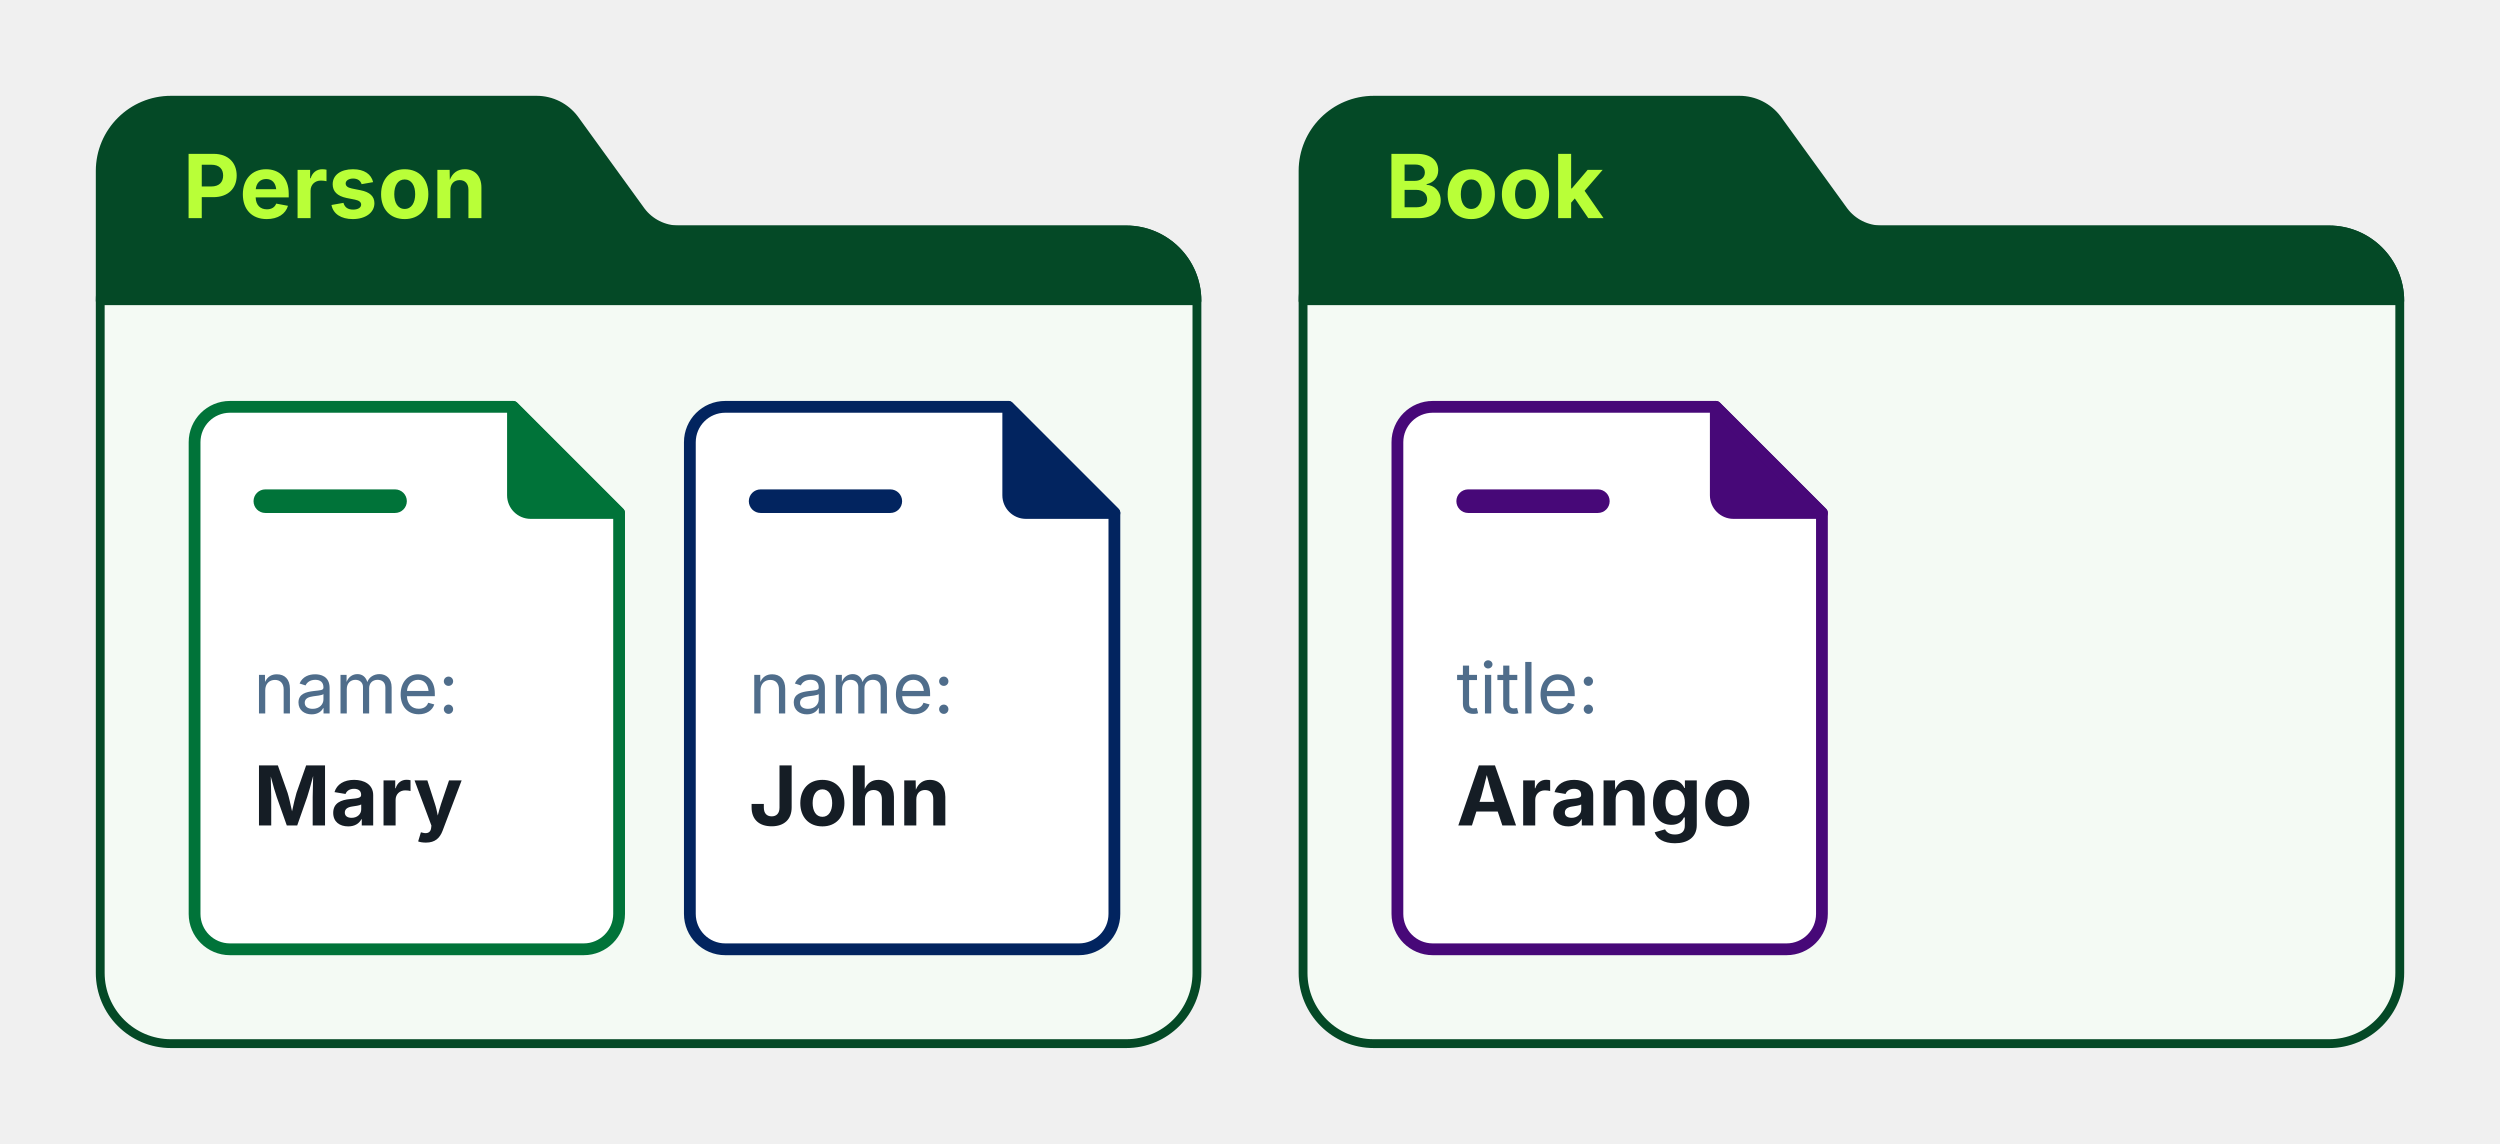
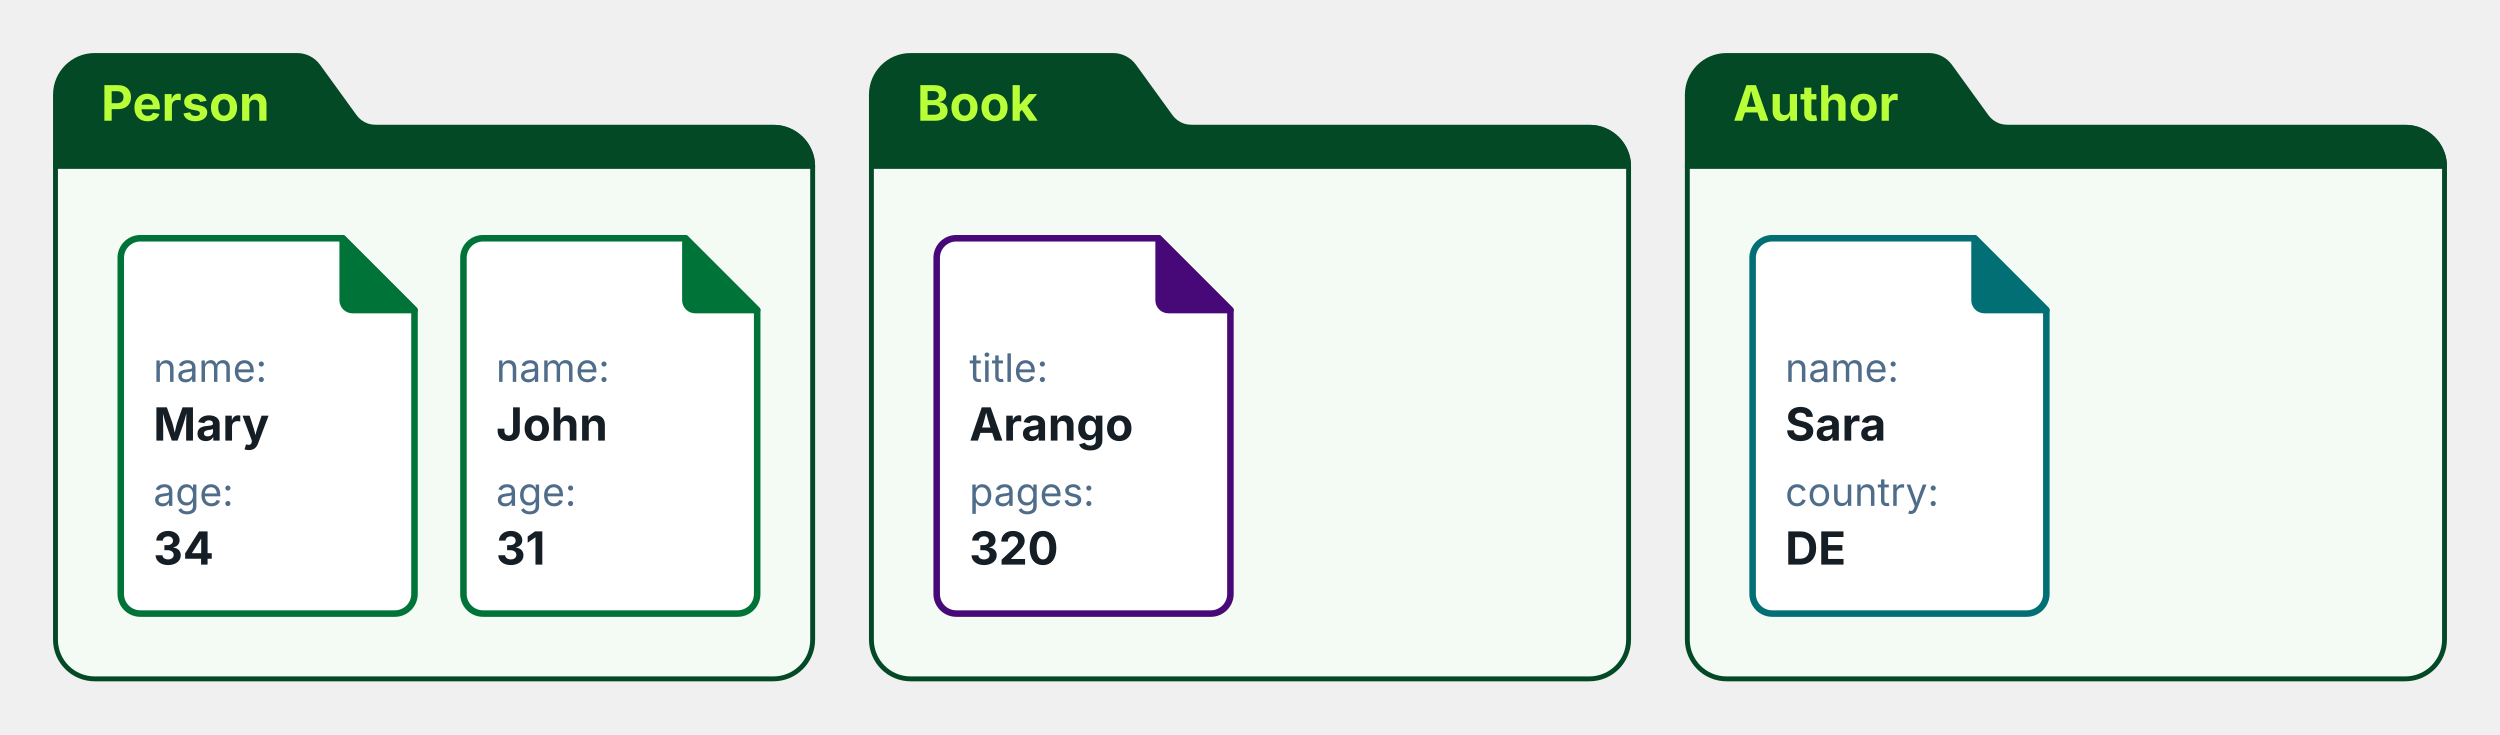
- <svg xmlns="http://www.w3.org/2000/svg" viewBox="-7 -7 424 194" width="424" height="194" role="img" aria-labelledby="data-model-document-t data-model-document-d">
-   <rect x="10" y="32" width="186" height="138" rx="12" fill="#f4faf4" stroke="#044926" stroke-width="1.5" />
-   <path d="M10,44 V22 a12,12 0 0 1 12,-12 h62 a8,8 0 0 1 6.4,3.2 l11.3,15.6 a8,8 0 0 0 6.4,3.2 H184 a12,12 0 0 1 12,12 V44 z" fill="#044926" stroke="#044926" stroke-width="1.5" stroke-linejoin="round" />
-   <text x="24.0" y="30.0" text-anchor="start" font-size="15" font-weight="700" fill="#b9ff38" font-family="Urbanist, Inter, -apple-system, BlinkMacSystemFont, 'Segoe UI', Helvetica, Arial, sans-serif">Person</text>
-   <path d="M32,62 H80 L98,80 V148 a6,6 0 0 1 -6,6 H32 a6,6 0 0 1 -6,-6 V68 a6,6 0 0 1 6,-6 z" fill="#ffffff" stroke="#007339" stroke-width="2" stroke-linejoin="round" />
-   <path d="M80,62 V77 a3,3 0 0 0 3,3 H98 z" fill="#007339" stroke="#007339" stroke-width="2" stroke-linejoin="round" />
-   <rect x="36" y="76" width="26" height="4" rx="2" fill="#007339" />
-   <text x="36.0" y="114.0" text-anchor="start" font-size="12" fill="#4f6d8b" font-family="Inter, -apple-system, BlinkMacSystemFont, 'Segoe UI', Helvetica, Arial, sans-serif">name:</text>
-   <text x="36.0" y="133.0" text-anchor="start" font-size="14" font-weight="700" fill="#151d25" font-family="Inter, -apple-system, BlinkMacSystemFont, 'Segoe UI', Helvetica, Arial, sans-serif">Mary</text>
-   <path d="M116,62 H164 L182,80 V148 a6,6 0 0 1 -6,6 H116 a6,6 0 0 1 -6,-6 V68 a6,6 0 0 1 6,-6 z" fill="#ffffff" stroke="#02245f" stroke-width="2" stroke-linejoin="round" />
-   <path d="M164,62 V77 a3,3 0 0 0 3,3 H182 z" fill="#02245f" stroke="#02245f" stroke-width="2" stroke-linejoin="round" />
-   <rect x="120" y="76" width="26" height="4" rx="2" fill="#02245f" />
-   <text x="120.0" y="114.0" text-anchor="start" font-size="12" fill="#4f6d8b" font-family="Inter, -apple-system, BlinkMacSystemFont, 'Segoe UI', Helvetica, Arial, sans-serif">name:</text>
-   <text x="120.0" y="133.0" text-anchor="start" font-size="14" font-weight="700" fill="#151d25" font-family="Inter, -apple-system, BlinkMacSystemFont, 'Segoe UI', Helvetica, Arial, sans-serif">John</text>
-   <rect x="214" y="32" width="186" height="138" rx="12" fill="#f4faf4" stroke="#044926" stroke-width="1.5" />
-   <path d="M214,44 V22 a12,12 0 0 1 12,-12 h62 a8,8 0 0 1 6.4,3.2 l11.3,15.6 a8,8 0 0 0 6.4,3.2 H388 a12,12 0 0 1 12,12 V44 z" fill="#044926" stroke="#044926" stroke-width="1.5" stroke-linejoin="round" />
-   <text x="228.0" y="30.0" text-anchor="start" font-size="15" font-weight="700" fill="#b9ff38" font-family="Urbanist, Inter, -apple-system, BlinkMacSystemFont, 'Segoe UI', Helvetica, Arial, sans-serif">Book</text>
-   <path d="M236,62 H284 L302,80 V148 a6,6 0 0 1 -6,6 H236 a6,6 0 0 1 -6,-6 V68 a6,6 0 0 1 6,-6 z" fill="#ffffff" stroke="#470878" stroke-width="2" stroke-linejoin="round" />
-   <path d="M284,62 V77 a3,3 0 0 0 3,3 H302 z" fill="#470878" stroke="#470878" stroke-width="2" stroke-linejoin="round" />
-   <rect x="240" y="76" width="26" height="4" rx="2" fill="#470878" />
-   <text x="240.0" y="114.0" text-anchor="start" font-size="12" fill="#4f6d8b" font-family="Inter, -apple-system, BlinkMacSystemFont, 'Segoe UI', Helvetica, Arial, sans-serif">title:</text>
-   <text x="240.0" y="133.0" text-anchor="start" font-size="14" font-weight="700" fill="#151d25" font-family="Inter, -apple-system, BlinkMacSystemFont, 'Segoe UI', Helvetica, Arial, sans-serif">Arango</text>
+ <svg xmlns="http://www.w3.org/2000/svg" viewBox="-7 -7 766 225" width="766" height="225" role="img" aria-labelledby="data-model-document-t data-model-document-d">
+   <rect x="10" y="32" width="232" height="169" rx="12" fill="#f4faf4" stroke="#044926" stroke-width="1.5" />
+   <path d="M10,44 V22 a12,12 0 0 1 12,-12 h62 a8,8 0 0 1 6.4,3.2 l11.3,15.6 a8,8 0 0 0 6.4,3.2 H230 a12,12 0 0 1 12,12 V44 z" fill="#044926" stroke="#044926" stroke-width="1.5" stroke-linejoin="round" />
+   <text x="24" y="30" text-anchor="start" font-size="15" font-weight="700" fill="#b9ff38" font-family="Urbanist, Inter, -apple-system, BlinkMacSystemFont, 'Segoe UI', Helvetica, Arial, sans-serif">Person</text>
+   <path d="M36,66 H98 L120,88 V175 a6,6 0 0 1 -6,6 H36 a6,6 0 0 1 -6,-6 V72 a6,6 0 0 1 6,-6 z" fill="#ffffff" stroke="#007339" stroke-width="2" stroke-linejoin="round" />
+   <path d="M98,66 V85 a3,3 0 0 0 3,3 H120 z" fill="#007339" stroke="#007339" stroke-width="2" stroke-linejoin="round" />
+   <text x="40" y="110" text-anchor="start" font-size="12" fill="#4f6d8b" font-family="Inter, -apple-system, BlinkMacSystemFont, 'Segoe UI', Helvetica, Arial, sans-serif">name:</text>
+   <text x="40" y="128" text-anchor="start" font-size="14" font-weight="700" fill="#151d25" font-family="Inter, -apple-system, BlinkMacSystemFont, 'Segoe UI', Helvetica, Arial, sans-serif">Mary</text>
+   <text x="40" y="148" text-anchor="start" font-size="12" fill="#4f6d8b" font-family="Inter, -apple-system, BlinkMacSystemFont, 'Segoe UI', Helvetica, Arial, sans-serif">age:</text>
+   <text x="40" y="166" text-anchor="start" font-size="14" font-weight="700" fill="#151d25" font-family="Inter, -apple-system, BlinkMacSystemFont, 'Segoe UI', Helvetica, Arial, sans-serif">34</text>
+   <path d="M141,66 H203 L225,88 V175 a6,6 0 0 1 -6,6 H141 a6,6 0 0 1 -6,-6 V72 a6,6 0 0 1 6,-6 z" fill="#ffffff" stroke="#007339" stroke-width="2" stroke-linejoin="round" />
+   <path d="M203,66 V85 a3,3 0 0 0 3,3 H225 z" fill="#007339" stroke="#007339" stroke-width="2" stroke-linejoin="round" />
+   <text x="145" y="110" text-anchor="start" font-size="12" fill="#4f6d8b" font-family="Inter, -apple-system, BlinkMacSystemFont, 'Segoe UI', Helvetica, Arial, sans-serif">name:</text>
+   <text x="145" y="128" text-anchor="start" font-size="14" font-weight="700" fill="#151d25" font-family="Inter, -apple-system, BlinkMacSystemFont, 'Segoe UI', Helvetica, Arial, sans-serif">John</text>
+   <text x="145" y="148" text-anchor="start" font-size="12" fill="#4f6d8b" font-family="Inter, -apple-system, BlinkMacSystemFont, 'Segoe UI', Helvetica, Arial, sans-serif">age:</text>
+   <text x="145" y="166" text-anchor="start" font-size="14" font-weight="700" fill="#151d25" font-family="Inter, -apple-system, BlinkMacSystemFont, 'Segoe UI', Helvetica, Arial, sans-serif">31</text>
+   <rect x="260" y="32" width="232" height="169" rx="12" fill="#f4faf4" stroke="#044926" stroke-width="1.5" />
+   <path d="M260,44 V22 a12,12 0 0 1 12,-12 h62 a8,8 0 0 1 6.4,3.2 l11.3,15.6 a8,8 0 0 0 6.4,3.2 H480 a12,12 0 0 1 12,12 V44 z" fill="#044926" stroke="#044926" stroke-width="1.5" stroke-linejoin="round" />
+   <text x="274" y="30" text-anchor="start" font-size="15" font-weight="700" fill="#b9ff38" font-family="Urbanist, Inter, -apple-system, BlinkMacSystemFont, 'Segoe UI', Helvetica, Arial, sans-serif">Book</text>
+   <path d="M286,66 H348 L370,88 V175 a6,6 0 0 1 -6,6 H286 a6,6 0 0 1 -6,-6 V72 a6,6 0 0 1 6,-6 z" fill="#ffffff" stroke="#470878" stroke-width="2" stroke-linejoin="round" />
+   <path d="M348,66 V85 a3,3 0 0 0 3,3 H370 z" fill="#470878" stroke="#470878" stroke-width="2" stroke-linejoin="round" />
+   <text x="290" y="110" text-anchor="start" font-size="12" fill="#4f6d8b" font-family="Inter, -apple-system, BlinkMacSystemFont, 'Segoe UI', Helvetica, Arial, sans-serif">title:</text>
+   <text x="290" y="128" text-anchor="start" font-size="14" font-weight="700" fill="#151d25" font-family="Inter, -apple-system, BlinkMacSystemFont, 'Segoe UI', Helvetica, Arial, sans-serif">Arango</text>
+   <text x="290" y="148" text-anchor="start" font-size="12" fill="#4f6d8b" font-family="Inter, -apple-system, BlinkMacSystemFont, 'Segoe UI', Helvetica, Arial, sans-serif">pages:</text>
+   <text x="290" y="166" text-anchor="start" font-size="14" font-weight="700" fill="#151d25" font-family="Inter, -apple-system, BlinkMacSystemFont, 'Segoe UI', Helvetica, Arial, sans-serif">320</text>
+   <rect x="510" y="32" width="232" height="169" rx="12" fill="#f4faf4" stroke="#044926" stroke-width="1.5" />
+   <path d="M510,44 V22 a12,12 0 0 1 12,-12 h62 a8,8 0 0 1 6.4,3.2 l11.3,15.6 a8,8 0 0 0 6.4,3.2 H730 a12,12 0 0 1 12,12 V44 z" fill="#044926" stroke="#044926" stroke-width="1.5" stroke-linejoin="round" />
+   <text x="524" y="30" text-anchor="start" font-size="15" font-weight="700" fill="#b9ff38" font-family="Urbanist, Inter, -apple-system, BlinkMacSystemFont, 'Segoe UI', Helvetica, Arial, sans-serif">Author</text>
+   <path d="M536,66 H598 L620,88 V175 a6,6 0 0 1 -6,6 H536 a6,6 0 0 1 -6,-6 V72 a6,6 0 0 1 6,-6 z" fill="#ffffff" stroke="#016f73" stroke-width="2" stroke-linejoin="round" />
+   <path d="M598,66 V85 a3,3 0 0 0 3,3 H620 z" fill="#016f73" stroke="#016f73" stroke-width="2" stroke-linejoin="round" />
+   <text x="540" y="110" text-anchor="start" font-size="12" fill="#4f6d8b" font-family="Inter, -apple-system, BlinkMacSystemFont, 'Segoe UI', Helvetica, Arial, sans-serif">name:</text>
+   <text x="540" y="128" text-anchor="start" font-size="14" font-weight="700" fill="#151d25" font-family="Inter, -apple-system, BlinkMacSystemFont, 'Segoe UI', Helvetica, Arial, sans-serif">Sara</text>
+   <text x="540" y="148" text-anchor="start" font-size="12" fill="#4f6d8b" font-family="Inter, -apple-system, BlinkMacSystemFont, 'Segoe UI', Helvetica, Arial, sans-serif">country:</text>
+   <text x="540" y="166" text-anchor="start" font-size="14" font-weight="700" fill="#151d25" font-family="Inter, -apple-system, BlinkMacSystemFont, 'Segoe UI', Helvetica, Arial, sans-serif">DE</text>
</svg>
